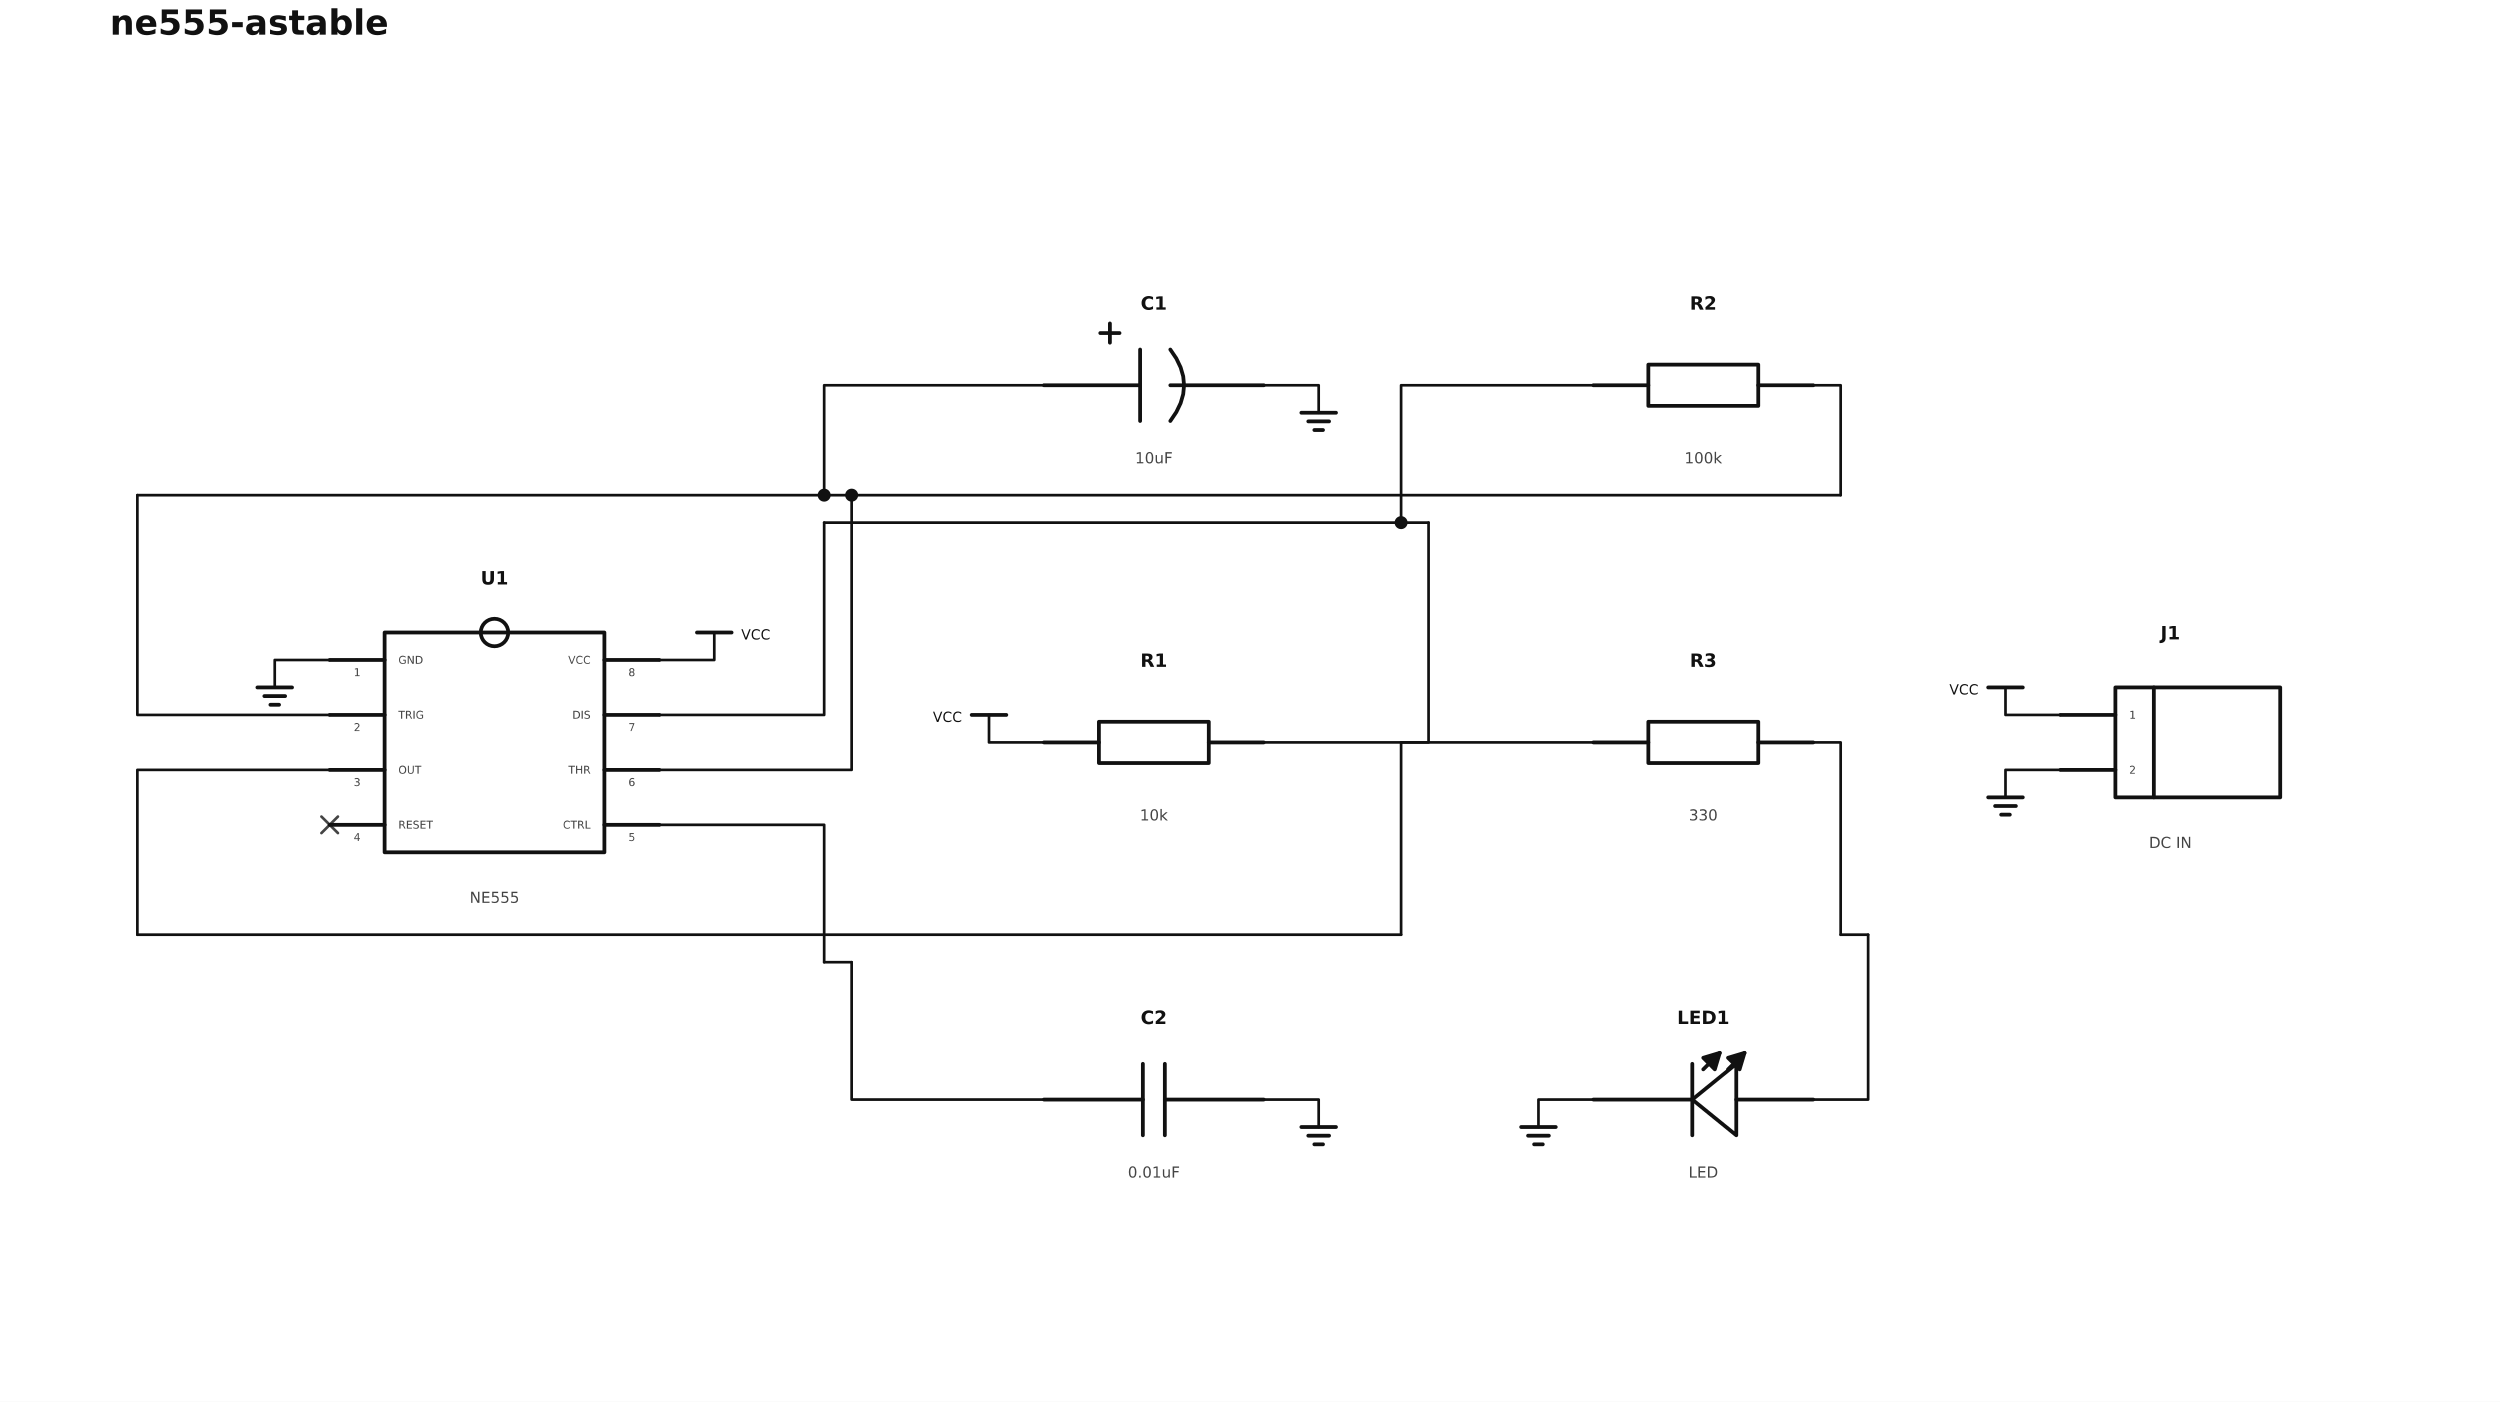
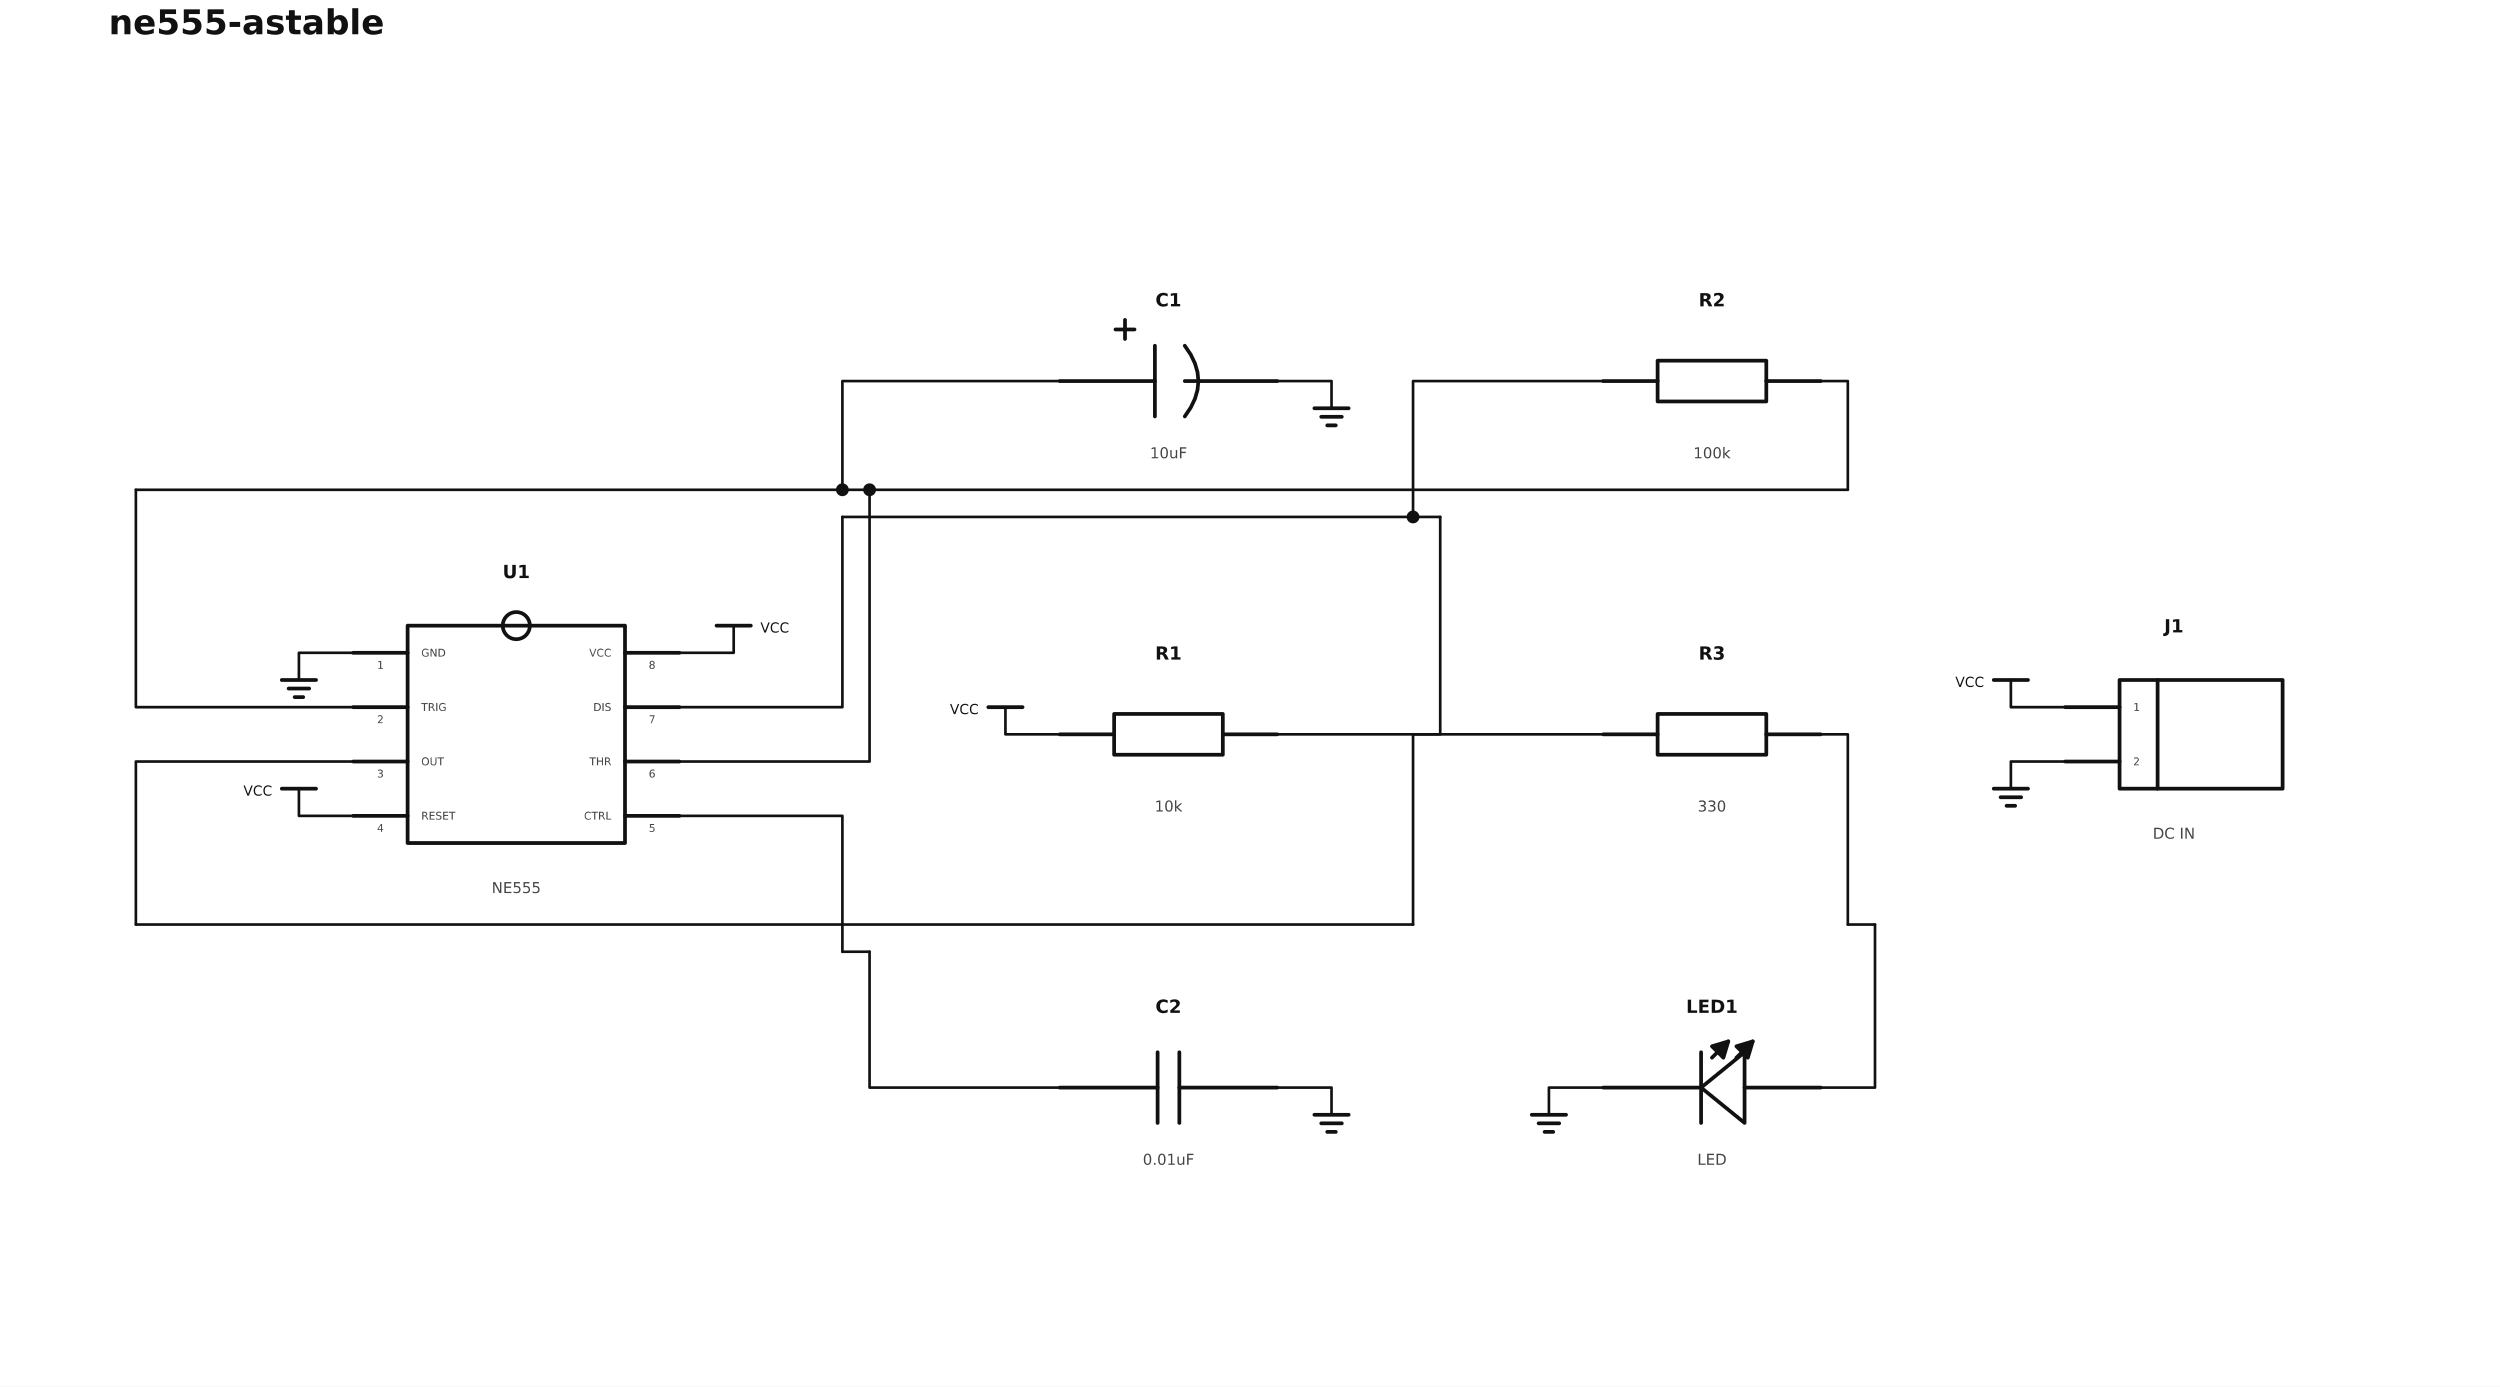
- <svg xmlns="http://www.w3.org/2000/svg" version="1.1" width="231.14mm" height="129.601mm" viewBox="0 -7.68 231.14 129.601">
-   <rect x="0" y="-7.68" width="231.14" height="129.601" fill="#ffffff" />
+ <svg xmlns="http://www.w3.org/2000/svg" version="1.1" width="233.68mm" height="129.601mm" viewBox="0 -7.68 233.68 129.601">
+   <rect x="0" y="-7.68" width="233.68" height="129.601" fill="#ffffff" />
  <text x="10.16" y="-4.48" font-size="3.2" fill="#111111" text-anchor="start" font-family="DejaVu Sans, Helvetica, Arial, sans-serif" font-weight="bold">ne555-astable</text>
  <g stroke-linecap="round" stroke-linejoin="round">
-     <polyline points="30.48,63.5 12.7,63.5 12.7,78.74" fill="none" stroke="#111111" stroke-width="0.25" />
-     <polyline points="147.32,60.96 129.54,60.96 129.54,78.74" fill="none" stroke="#111111" stroke-width="0.25" />
-     <polyline points="12.7,78.74 129.54,78.74" fill="none" stroke="#111111" stroke-width="0.25" />
-     <polyline points="167.64,60.96 170.18,60.96 170.18,78.74" fill="none" stroke="#111111" stroke-width="0.25" />
-     <polyline points="167.64,93.98 172.72,93.98 172.72,78.74" fill="none" stroke="#111111" stroke-width="0.25" />
-     <polyline points="170.18,78.74 172.72,78.74" fill="none" stroke="#111111" stroke-width="0.25" />
-     <polyline points="30.48,58.42 12.7,58.42 12.7,38.1" fill="none" stroke="#111111" stroke-width="0.25" />
-     <polyline points="60.96,63.5 78.74,63.5 78.74,38.1" fill="none" stroke="#111111" stroke-width="0.25" />
-     <polyline points="167.64,27.94 170.18,27.94 170.18,38.1" fill="none" stroke="#111111" stroke-width="0.25" />
-     <polyline points="96.52,27.94 76.2,27.94 76.2,38.1" fill="none" stroke="#111111" stroke-width="0.25" />
-     <polyline points="12.7,38.1 170.18,38.1" fill="none" stroke="#111111" stroke-width="0.25" />
-     <polyline points="60.96,58.42 76.2,58.42 76.2,40.64" fill="none" stroke="#111111" stroke-width="0.25" />
-     <polyline points="116.84,60.96 132.08,60.96 132.08,40.64" fill="none" stroke="#111111" stroke-width="0.25" />
-     <polyline points="147.32,27.94 129.54,27.94 129.54,40.64" fill="none" stroke="#111111" stroke-width="0.25" />
-     <polyline points="76.2,40.64 132.08,40.64" fill="none" stroke="#111111" stroke-width="0.25" />
-     <polyline points="60.96,68.58 76.2,68.58 76.2,81.28" fill="none" stroke="#111111" stroke-width="0.25" />
-     <polyline points="96.52,93.98 78.74,93.98 78.74,81.28" fill="none" stroke="#111111" stroke-width="0.25" />
-     <polyline points="76.2,81.28 78.74,81.28" fill="none" stroke="#111111" stroke-width="0.25" />
-     <polyline points="60.96,53.34 66.04,53.34 66.04,50.8" fill="none" stroke="#111111" stroke-width="0.25" />
-     <line x1="64.44" y1="50.8" x2="67.64" y2="50.8" stroke="#111111" stroke-width="0.35" />
-     <polyline points="96.52,60.96 91.44,60.96 91.44,58.42" fill="none" stroke="#111111" stroke-width="0.25" />
-     <line x1="89.84" y1="58.42" x2="93.04" y2="58.42" stroke="#111111" stroke-width="0.35" />
-     <polyline points="190.5,58.42 185.42,58.42 185.42,55.88" fill="none" stroke="#111111" stroke-width="0.25" />
-     <line x1="183.82" y1="55.88" x2="187.02" y2="55.88" stroke="#111111" stroke-width="0.35" />
-     <polyline points="30.48,53.34 25.4,53.34 25.4,55.88" fill="none" stroke="#111111" stroke-width="0.25" />
-     <line x1="23.8" y1="55.88" x2="27" y2="55.88" stroke="#111111" stroke-width="0.35" />
-     <line x1="24.44" y1="56.68" x2="26.36" y2="56.68" stroke="#111111" stroke-width="0.35" />
-     <line x1="25" y1="57.48" x2="25.8" y2="57.48" stroke="#111111" stroke-width="0.35" />
-     <polyline points="116.84,27.94 121.92,27.94 121.92,30.48" fill="none" stroke="#111111" stroke-width="0.25" />
-     <line x1="120.32" y1="30.48" x2="123.52" y2="30.48" stroke="#111111" stroke-width="0.35" />
-     <line x1="120.96" y1="31.28" x2="122.88" y2="31.28" stroke="#111111" stroke-width="0.35" />
-     <line x1="121.52" y1="32.08" x2="122.32" y2="32.08" stroke="#111111" stroke-width="0.35" />
-     <polyline points="116.84,93.98 121.92,93.98 121.92,96.52" fill="none" stroke="#111111" stroke-width="0.25" />
-     <line x1="120.32" y1="96.52" x2="123.52" y2="96.52" stroke="#111111" stroke-width="0.35" />
-     <line x1="120.96" y1="97.32" x2="122.88" y2="97.32" stroke="#111111" stroke-width="0.35" />
-     <line x1="121.52" y1="98.12" x2="122.32" y2="98.12" stroke="#111111" stroke-width="0.35" />
-     <polyline points="147.32,93.98 142.24,93.98 142.24,96.52" fill="none" stroke="#111111" stroke-width="0.25" />
-     <line x1="140.64" y1="96.52" x2="143.84" y2="96.52" stroke="#111111" stroke-width="0.35" />
-     <line x1="141.28" y1="97.32" x2="143.2" y2="97.32" stroke="#111111" stroke-width="0.35" />
-     <line x1="141.84" y1="98.12" x2="142.64" y2="98.12" stroke="#111111" stroke-width="0.35" />
-     <polyline points="190.5,63.5 185.42,63.5 185.42,66.04" fill="none" stroke="#111111" stroke-width="0.25" />
-     <line x1="183.82" y1="66.04" x2="187.02" y2="66.04" stroke="#111111" stroke-width="0.35" />
-     <line x1="184.46" y1="66.84" x2="186.38" y2="66.84" stroke="#111111" stroke-width="0.35" />
-     <line x1="185.02" y1="67.64" x2="185.82" y2="67.64" stroke="#111111" stroke-width="0.35" />
+     <polyline points="33.02,63.5 12.7,63.5 12.7,78.74" fill="none" stroke="#111111" stroke-width="0.25" />
+     <polyline points="149.86,60.96 132.08,60.96 132.08,78.74" fill="none" stroke="#111111" stroke-width="0.25" />
+     <polyline points="12.7,78.74 132.08,78.74" fill="none" stroke="#111111" stroke-width="0.25" />
+     <polyline points="170.18,60.96 172.72,60.96 172.72,78.74" fill="none" stroke="#111111" stroke-width="0.25" />
+     <polyline points="170.18,93.98 175.26,93.98 175.26,78.74" fill="none" stroke="#111111" stroke-width="0.25" />
+     <polyline points="172.72,78.74 175.26,78.74" fill="none" stroke="#111111" stroke-width="0.25" />
+     <polyline points="33.02,58.42 12.7,58.42 12.7,38.1" fill="none" stroke="#111111" stroke-width="0.25" />
+     <polyline points="63.5,63.5 81.28,63.5 81.28,38.1" fill="none" stroke="#111111" stroke-width="0.25" />
+     <polyline points="170.18,27.94 172.72,27.94 172.72,38.1" fill="none" stroke="#111111" stroke-width="0.25" />
+     <polyline points="99.06,27.94 78.74,27.94 78.74,38.1" fill="none" stroke="#111111" stroke-width="0.25" />
+     <polyline points="12.7,38.1 172.72,38.1" fill="none" stroke="#111111" stroke-width="0.25" />
+     <polyline points="63.5,58.42 78.74,58.42 78.74,40.64" fill="none" stroke="#111111" stroke-width="0.25" />
+     <polyline points="119.38,60.96 134.62,60.96 134.62,40.64" fill="none" stroke="#111111" stroke-width="0.25" />
+     <polyline points="149.86,27.94 132.08,27.94 132.08,40.64" fill="none" stroke="#111111" stroke-width="0.25" />
+     <polyline points="78.74,40.64 134.62,40.64" fill="none" stroke="#111111" stroke-width="0.25" />
+     <polyline points="63.5,68.58 78.74,68.58 78.74,81.28" fill="none" stroke="#111111" stroke-width="0.25" />
+     <polyline points="99.06,93.98 81.28,93.98 81.28,81.28" fill="none" stroke="#111111" stroke-width="0.25" />
+     <polyline points="78.74,81.28 81.28,81.28" fill="none" stroke="#111111" stroke-width="0.25" />
+     <polyline points="33.02,68.58 27.94,68.58 27.94,66.04" fill="none" stroke="#111111" stroke-width="0.25" />
+     <line x1="26.34" y1="66.04" x2="29.54" y2="66.04" stroke="#111111" stroke-width="0.35" />
+     <polyline points="63.5,53.34 68.58,53.34 68.58,50.8" fill="none" stroke="#111111" stroke-width="0.25" />
+     <line x1="66.98" y1="50.8" x2="70.18" y2="50.8" stroke="#111111" stroke-width="0.35" />
+     <polyline points="99.06,60.96 93.98,60.96 93.98,58.42" fill="none" stroke="#111111" stroke-width="0.25" />
+     <line x1="92.38" y1="58.42" x2="95.58" y2="58.42" stroke="#111111" stroke-width="0.35" />
+     <polyline points="193.04,58.42 187.96,58.42 187.96,55.88" fill="none" stroke="#111111" stroke-width="0.25" />
+     <line x1="186.36" y1="55.88" x2="189.56" y2="55.88" stroke="#111111" stroke-width="0.35" />
+     <polyline points="33.02,53.34 27.94,53.34 27.94,55.88" fill="none" stroke="#111111" stroke-width="0.25" />
+     <line x1="26.34" y1="55.88" x2="29.54" y2="55.88" stroke="#111111" stroke-width="0.35" />
+     <line x1="26.98" y1="56.68" x2="28.9" y2="56.68" stroke="#111111" stroke-width="0.35" />
+     <line x1="27.54" y1="57.48" x2="28.34" y2="57.48" stroke="#111111" stroke-width="0.35" />
+     <polyline points="119.38,27.94 124.46,27.94 124.46,30.48" fill="none" stroke="#111111" stroke-width="0.25" />
+     <line x1="122.86" y1="30.48" x2="126.06" y2="30.48" stroke="#111111" stroke-width="0.35" />
+     <line x1="123.5" y1="31.28" x2="125.42" y2="31.28" stroke="#111111" stroke-width="0.35" />
+     <line x1="124.06" y1="32.08" x2="124.86" y2="32.08" stroke="#111111" stroke-width="0.35" />
+     <polyline points="119.38,93.98 124.46,93.98 124.46,96.52" fill="none" stroke="#111111" stroke-width="0.25" />
+     <line x1="122.86" y1="96.52" x2="126.06" y2="96.52" stroke="#111111" stroke-width="0.35" />
+     <line x1="123.5" y1="97.32" x2="125.42" y2="97.32" stroke="#111111" stroke-width="0.35" />
+     <line x1="124.06" y1="98.12" x2="124.86" y2="98.12" stroke="#111111" stroke-width="0.35" />
+     <polyline points="149.86,93.98 144.78,93.98 144.78,96.52" fill="none" stroke="#111111" stroke-width="0.25" />
+     <line x1="143.18" y1="96.52" x2="146.38" y2="96.52" stroke="#111111" stroke-width="0.35" />
+     <line x1="143.82" y1="97.32" x2="145.74" y2="97.32" stroke="#111111" stroke-width="0.35" />
+     <line x1="144.38" y1="98.12" x2="145.18" y2="98.12" stroke="#111111" stroke-width="0.35" />
+     <polyline points="193.04,63.5 187.96,63.5 187.96,66.04" fill="none" stroke="#111111" stroke-width="0.25" />
+     <line x1="186.36" y1="66.04" x2="189.56" y2="66.04" stroke="#111111" stroke-width="0.35" />
+     <line x1="187" y1="66.84" x2="188.92" y2="66.84" stroke="#111111" stroke-width="0.35" />
+     <line x1="187.56" y1="67.64" x2="188.36" y2="67.64" stroke="#111111" stroke-width="0.35" />
+     <circle cx="81.28" cy="38.1" r="0.6" fill="#111111" />
    <circle cx="78.74" cy="38.1" r="0.6" fill="#111111" />
-     <circle cx="76.2" cy="38.1" r="0.6" fill="#111111" />
-     <circle cx="129.54" cy="40.64" r="0.6" fill="#111111" />
-     <line x1="29.718" y1="67.818" x2="31.242" y2="69.342" stroke="#444444" stroke-width="0.25" />
-     <line x1="29.718" y1="69.342" x2="31.242" y2="67.818" stroke="#444444" stroke-width="0.25" />
-     <g transform="translate(96.52,22.86)">
+     <circle cx="132.08" cy="40.64" r="0.6" fill="#111111" />
+     <g transform="translate(99.06,22.86)">
      <polyline points="0,5.08 8.89,5.08" fill="none" stroke="#111111" stroke-width="0.35" />
      <polyline points="11.684,5.08 20.32,5.08" fill="none" stroke="#111111" stroke-width="0.35" />
      <polyline points="8.89,1.778 8.89,8.382" fill="none" stroke="#111111" stroke-width="0.35" />
      <polyline points="11.684,1.778 12.24,2.603 12.636,3.429 12.875,4.255 12.954,5.08 12.875,5.905 12.636,6.731 12.24,7.556 11.684,8.382" fill="none" stroke="#111111" stroke-width="0.35" />
      <polyline points="5.207,0.254 6.985,0.254" fill="none" stroke="#111111" stroke-width="0.35" />
      <polyline points="6.096,-0.635 6.096,1.143" fill="none" stroke="#111111" stroke-width="0.35" />
    </g>
-     <g transform="translate(96.52,88.9)">
+     <g transform="translate(99.06,88.9)">
      <polyline points="0,5.08 9.144,5.08" fill="none" stroke="#111111" stroke-width="0.35" />
      <polyline points="11.176,5.08 20.32,5.08" fill="none" stroke="#111111" stroke-width="0.35" />
      <polyline points="9.144,1.778 9.144,8.382" fill="none" stroke="#111111" stroke-width="0.35" />
      <polyline points="11.176,1.778 11.176,8.382" fill="none" stroke="#111111" stroke-width="0.35" />
    </g>
-     <g transform="translate(190.5,53.34)">
+     <g transform="translate(193.04,53.34)">
      <polygon points="5.08,2.54 20.32,2.54 20.32,12.7 5.08,12.7" fill="none" stroke="#111111" stroke-width="0.35" />
      <polyline points="0,5.08 5.08,5.08" fill="none" stroke="#111111" stroke-width="0.35" />
      <polyline points="0,10.16 5.08,10.16" fill="none" stroke="#111111" stroke-width="0.35" />
      <polyline points="8.636,2.54 8.636,12.7" fill="none" stroke="#111111" stroke-width="0.35" />
    </g>
-     <g transform="translate(147.32,88.9)">
+     <g transform="translate(149.86,88.9)">
      <polyline points="0,5.08 9.144,5.08" fill="none" stroke="#111111" stroke-width="0.35" />
      <polyline points="13.208,5.08 20.32,5.08" fill="none" stroke="#111111" stroke-width="0.35" />
      <polyline points="9.144,1.778 9.144,8.382" fill="none" stroke="#111111" stroke-width="0.35" />
      <polygon points="13.208,1.778 13.208,8.382 9.144,5.08" fill="none" stroke="#111111" stroke-width="0.35" />
      <polyline points="10.16,2.286 11.684,0.762" fill="none" stroke="#111111" stroke-width="0.35" />
      <polygon points="11.684,0.762 10.16,1.219 11.227,2.286" fill="#111111" stroke="#111111" stroke-width="0.35" />
      <polyline points="12.446,2.286 13.97,0.762" fill="none" stroke="#111111" stroke-width="0.35" />
      <polygon points="13.97,0.762 12.446,1.219 13.513,2.286" fill="#111111" stroke="#111111" stroke-width="0.35" />
    </g>
-     <g transform="translate(96.52,55.88)">
+     <g transform="translate(99.06,55.88)">
      <polyline points="0,5.08 5.08,5.08" fill="none" stroke="#111111" stroke-width="0.35" />
      <polyline points="15.24,5.08 20.32,5.08" fill="none" stroke="#111111" stroke-width="0.35" />
      <polygon points="5.08,3.175 15.24,3.175 15.24,6.985 5.08,6.985" fill="none" stroke="#111111" stroke-width="0.35" />
    </g>
-     <g transform="translate(147.32,22.86)">
+     <g transform="translate(149.86,22.86)">
      <polyline points="0,5.08 5.08,5.08" fill="none" stroke="#111111" stroke-width="0.35" />
      <polyline points="15.24,5.08 20.32,5.08" fill="none" stroke="#111111" stroke-width="0.35" />
      <polygon points="5.08,3.175 15.24,3.175 15.24,6.985 5.08,6.985" fill="none" stroke="#111111" stroke-width="0.35" />
    </g>
-     <g transform="translate(147.32,55.88)">
+     <g transform="translate(149.86,55.88)">
      <polyline points="0,5.08 5.08,5.08" fill="none" stroke="#111111" stroke-width="0.35" />
      <polyline points="15.24,5.08 20.32,5.08" fill="none" stroke="#111111" stroke-width="0.35" />
      <polygon points="5.08,3.175 15.24,3.175 15.24,6.985 5.08,6.985" fill="none" stroke="#111111" stroke-width="0.35" />
    </g>
-     <g transform="translate(30.48,48.26)">
+     <g transform="translate(33.02,48.26)">
      <polygon points="5.08,2.54 25.4,2.54 25.4,22.86 5.08,22.86" fill="none" stroke="#111111" stroke-width="0.35" />
      <polyline points="0,5.08 5.08,5.08" fill="none" stroke="#111111" stroke-width="0.35" />
      <polyline points="0,10.16 5.08,10.16" fill="none" stroke="#111111" stroke-width="0.35" />
      <polyline points="0,15.24 5.08,15.24" fill="none" stroke="#111111" stroke-width="0.35" />
      <polyline points="0,20.32 5.08,20.32" fill="none" stroke="#111111" stroke-width="0.35" />
      <polyline points="25.4,5.08 30.48,5.08" fill="none" stroke="#111111" stroke-width="0.35" />
      <polyline points="25.4,10.16 30.48,10.16" fill="none" stroke="#111111" stroke-width="0.35" />
      <polyline points="25.4,15.24 30.48,15.24" fill="none" stroke="#111111" stroke-width="0.35" />
      <polyline points="25.4,20.32 30.48,20.32" fill="none" stroke="#111111" stroke-width="0.35" />
      <circle cx="15.24" cy="2.54" r="1.27" fill="none" stroke="#111111" stroke-width="0.35" />
    </g>
  </g>
-   <text x="106.68" y="20.955" font-size="1.7" fill="#111111" text-anchor="middle" font-family="DejaVu Sans, Helvetica, Arial, sans-serif" font-weight="bold">C1</text>
-   <text x="106.68" y="35.156" font-size="1.4" fill="#444444" text-anchor="middle" font-family="DejaVu Sans, Helvetica, Arial, sans-serif">10uF</text>
-   <text x="106.68" y="86.995" font-size="1.7" fill="#111111" text-anchor="middle" font-family="DejaVu Sans, Helvetica, Arial, sans-serif" font-weight="bold">C2</text>
-   <text x="106.68" y="101.196" font-size="1.4" fill="#444444" text-anchor="middle" font-family="DejaVu Sans, Helvetica, Arial, sans-serif">0.01uF</text>
-   <text x="200.66" y="51.435" font-size="1.7" fill="#111111" text-anchor="middle" font-family="DejaVu Sans, Helvetica, Arial, sans-serif" font-weight="bold">J1</text>
-   <text x="200.66" y="70.716" font-size="1.4" fill="#444444" text-anchor="middle" font-family="DejaVu Sans, Helvetica, Arial, sans-serif">DC IN</text>
-   <text x="196.85" y="58.77" font-size="1" fill="#444444" text-anchor="start" font-family="DejaVu Sans, Helvetica, Arial, sans-serif">1</text>
-   <text x="196.85" y="63.85" font-size="1" fill="#444444" text-anchor="start" font-family="DejaVu Sans, Helvetica, Arial, sans-serif">2</text>
-   <text x="157.48" y="86.995" font-size="1.7" fill="#111111" text-anchor="middle" font-family="DejaVu Sans, Helvetica, Arial, sans-serif" font-weight="bold">LED1</text>
-   <text x="157.48" y="101.196" font-size="1.4" fill="#444444" text-anchor="middle" font-family="DejaVu Sans, Helvetica, Arial, sans-serif">LED</text>
-   <text x="106.68" y="53.975" font-size="1.7" fill="#111111" text-anchor="middle" font-family="DejaVu Sans, Helvetica, Arial, sans-serif" font-weight="bold">R1</text>
-   <text x="106.68" y="68.176" font-size="1.4" fill="#444444" text-anchor="middle" font-family="DejaVu Sans, Helvetica, Arial, sans-serif">10k</text>
-   <text x="157.48" y="20.955" font-size="1.7" fill="#111111" text-anchor="middle" font-family="DejaVu Sans, Helvetica, Arial, sans-serif" font-weight="bold">R2</text>
-   <text x="157.48" y="35.156" font-size="1.4" fill="#444444" text-anchor="middle" font-family="DejaVu Sans, Helvetica, Arial, sans-serif">100k</text>
-   <text x="157.48" y="53.975" font-size="1.7" fill="#111111" text-anchor="middle" font-family="DejaVu Sans, Helvetica, Arial, sans-serif" font-weight="bold">R3</text>
-   <text x="157.48" y="68.176" font-size="1.4" fill="#444444" text-anchor="middle" font-family="DejaVu Sans, Helvetica, Arial, sans-serif">330</text>
-   <text x="45.72" y="46.355" font-size="1.7" fill="#111111" text-anchor="middle" font-family="DejaVu Sans, Helvetica, Arial, sans-serif" font-weight="bold">U1</text>
-   <text x="45.72" y="75.796" font-size="1.4" fill="#444444" text-anchor="middle" font-family="DejaVu Sans, Helvetica, Arial, sans-serif">NE555</text>
-   <text x="36.83" y="53.69" font-size="1" fill="#444444" text-anchor="start" font-family="DejaVu Sans, Helvetica, Arial, sans-serif">GND</text>
-   <text x="33.02" y="54.833" font-size="1" fill="#444444" text-anchor="middle" font-family="DejaVu Sans, Helvetica, Arial, sans-serif">1</text>
-   <text x="36.83" y="58.77" font-size="1" fill="#444444" text-anchor="start" font-family="DejaVu Sans, Helvetica, Arial, sans-serif">TRIG</text>
-   <text x="33.02" y="59.913" font-size="1" fill="#444444" text-anchor="middle" font-family="DejaVu Sans, Helvetica, Arial, sans-serif">2</text>
-   <text x="36.83" y="63.85" font-size="1" fill="#444444" text-anchor="start" font-family="DejaVu Sans, Helvetica, Arial, sans-serif">OUT</text>
-   <text x="33.02" y="64.993" font-size="1" fill="#444444" text-anchor="middle" font-family="DejaVu Sans, Helvetica, Arial, sans-serif">3</text>
-   <text x="36.83" y="68.93" font-size="1" fill="#444444" text-anchor="start" font-family="DejaVu Sans, Helvetica, Arial, sans-serif">RESET</text>
-   <text x="33.02" y="70.073" font-size="1" fill="#444444" text-anchor="middle" font-family="DejaVu Sans, Helvetica, Arial, sans-serif">4</text>
-   <text x="54.61" y="53.69" font-size="1" fill="#444444" text-anchor="end" font-family="DejaVu Sans, Helvetica, Arial, sans-serif">VCC</text>
-   <text x="58.42" y="54.833" font-size="1" fill="#444444" text-anchor="middle" font-family="DejaVu Sans, Helvetica, Arial, sans-serif">8</text>
-   <text x="54.61" y="58.77" font-size="1" fill="#444444" text-anchor="end" font-family="DejaVu Sans, Helvetica, Arial, sans-serif">DIS</text>
-   <text x="58.42" y="59.913" font-size="1" fill="#444444" text-anchor="middle" font-family="DejaVu Sans, Helvetica, Arial, sans-serif">7</text>
-   <text x="54.61" y="63.85" font-size="1" fill="#444444" text-anchor="end" font-family="DejaVu Sans, Helvetica, Arial, sans-serif">THR</text>
-   <text x="58.42" y="64.993" font-size="1" fill="#444444" text-anchor="middle" font-family="DejaVu Sans, Helvetica, Arial, sans-serif">6</text>
-   <text x="54.61" y="68.93" font-size="1" fill="#444444" text-anchor="end" font-family="DejaVu Sans, Helvetica, Arial, sans-serif">CTRL</text>
-   <text x="58.42" y="70.073" font-size="1" fill="#444444" text-anchor="middle" font-family="DejaVu Sans, Helvetica, Arial, sans-serif">5</text>
-   <text x="68.529" y="51.45" font-size="1.3" fill="#111111" text-anchor="start" font-family="DejaVu Sans, Helvetica, Arial, sans-serif">VCC</text>
-   <text x="88.951" y="59.07" font-size="1.3" fill="#111111" text-anchor="end" font-family="DejaVu Sans, Helvetica, Arial, sans-serif">VCC</text>
-   <text x="182.931" y="56.53" font-size="1.3" fill="#111111" text-anchor="end" font-family="DejaVu Sans, Helvetica, Arial, sans-serif">VCC</text>
+   <text x="109.22" y="20.955" font-size="1.7" fill="#111111" text-anchor="middle" font-family="DejaVu Sans, Helvetica, Arial, sans-serif" font-weight="bold">C1</text>
+   <text x="109.22" y="35.156" font-size="1.4" fill="#444444" text-anchor="middle" font-family="DejaVu Sans, Helvetica, Arial, sans-serif">10uF</text>
+   <text x="109.22" y="86.995" font-size="1.7" fill="#111111" text-anchor="middle" font-family="DejaVu Sans, Helvetica, Arial, sans-serif" font-weight="bold">C2</text>
+   <text x="109.22" y="101.196" font-size="1.4" fill="#444444" text-anchor="middle" font-family="DejaVu Sans, Helvetica, Arial, sans-serif">0.01uF</text>
+   <text x="203.2" y="51.435" font-size="1.7" fill="#111111" text-anchor="middle" font-family="DejaVu Sans, Helvetica, Arial, sans-serif" font-weight="bold">J1</text>
+   <text x="203.2" y="70.716" font-size="1.4" fill="#444444" text-anchor="middle" font-family="DejaVu Sans, Helvetica, Arial, sans-serif">DC IN</text>
+   <text x="199.39" y="58.77" font-size="1" fill="#444444" text-anchor="start" font-family="DejaVu Sans, Helvetica, Arial, sans-serif">1</text>
+   <text x="199.39" y="63.85" font-size="1" fill="#444444" text-anchor="start" font-family="DejaVu Sans, Helvetica, Arial, sans-serif">2</text>
+   <text x="160.02" y="86.995" font-size="1.7" fill="#111111" text-anchor="middle" font-family="DejaVu Sans, Helvetica, Arial, sans-serif" font-weight="bold">LED1</text>
+   <text x="160.02" y="101.196" font-size="1.4" fill="#444444" text-anchor="middle" font-family="DejaVu Sans, Helvetica, Arial, sans-serif">LED</text>
+   <text x="109.22" y="53.975" font-size="1.7" fill="#111111" text-anchor="middle" font-family="DejaVu Sans, Helvetica, Arial, sans-serif" font-weight="bold">R1</text>
+   <text x="109.22" y="68.176" font-size="1.4" fill="#444444" text-anchor="middle" font-family="DejaVu Sans, Helvetica, Arial, sans-serif">10k</text>
+   <text x="160.02" y="20.955" font-size="1.7" fill="#111111" text-anchor="middle" font-family="DejaVu Sans, Helvetica, Arial, sans-serif" font-weight="bold">R2</text>
+   <text x="160.02" y="35.156" font-size="1.4" fill="#444444" text-anchor="middle" font-family="DejaVu Sans, Helvetica, Arial, sans-serif">100k</text>
+   <text x="160.02" y="53.975" font-size="1.7" fill="#111111" text-anchor="middle" font-family="DejaVu Sans, Helvetica, Arial, sans-serif" font-weight="bold">R3</text>
+   <text x="160.02" y="68.176" font-size="1.4" fill="#444444" text-anchor="middle" font-family="DejaVu Sans, Helvetica, Arial, sans-serif">330</text>
+   <text x="48.26" y="46.355" font-size="1.7" fill="#111111" text-anchor="middle" font-family="DejaVu Sans, Helvetica, Arial, sans-serif" font-weight="bold">U1</text>
+   <text x="48.26" y="75.796" font-size="1.4" fill="#444444" text-anchor="middle" font-family="DejaVu Sans, Helvetica, Arial, sans-serif">NE555</text>
+   <text x="39.37" y="53.69" font-size="1" fill="#444444" text-anchor="start" font-family="DejaVu Sans, Helvetica, Arial, sans-serif">GND</text>
+   <text x="35.56" y="54.833" font-size="1" fill="#444444" text-anchor="middle" font-family="DejaVu Sans, Helvetica, Arial, sans-serif">1</text>
+   <text x="39.37" y="58.77" font-size="1" fill="#444444" text-anchor="start" font-family="DejaVu Sans, Helvetica, Arial, sans-serif">TRIG</text>
+   <text x="35.56" y="59.913" font-size="1" fill="#444444" text-anchor="middle" font-family="DejaVu Sans, Helvetica, Arial, sans-serif">2</text>
+   <text x="39.37" y="63.85" font-size="1" fill="#444444" text-anchor="start" font-family="DejaVu Sans, Helvetica, Arial, sans-serif">OUT</text>
+   <text x="35.56" y="64.993" font-size="1" fill="#444444" text-anchor="middle" font-family="DejaVu Sans, Helvetica, Arial, sans-serif">3</text>
+   <text x="39.37" y="68.93" font-size="1" fill="#444444" text-anchor="start" font-family="DejaVu Sans, Helvetica, Arial, sans-serif">RESET</text>
+   <text x="35.56" y="70.073" font-size="1" fill="#444444" text-anchor="middle" font-family="DejaVu Sans, Helvetica, Arial, sans-serif">4</text>
+   <text x="57.15" y="53.69" font-size="1" fill="#444444" text-anchor="end" font-family="DejaVu Sans, Helvetica, Arial, sans-serif">VCC</text>
+   <text x="60.96" y="54.833" font-size="1" fill="#444444" text-anchor="middle" font-family="DejaVu Sans, Helvetica, Arial, sans-serif">8</text>
+   <text x="57.15" y="58.77" font-size="1" fill="#444444" text-anchor="end" font-family="DejaVu Sans, Helvetica, Arial, sans-serif">DIS</text>
+   <text x="60.96" y="59.913" font-size="1" fill="#444444" text-anchor="middle" font-family="DejaVu Sans, Helvetica, Arial, sans-serif">7</text>
+   <text x="57.15" y="63.85" font-size="1" fill="#444444" text-anchor="end" font-family="DejaVu Sans, Helvetica, Arial, sans-serif">THR</text>
+   <text x="60.96" y="64.993" font-size="1" fill="#444444" text-anchor="middle" font-family="DejaVu Sans, Helvetica, Arial, sans-serif">6</text>
+   <text x="57.15" y="68.93" font-size="1" fill="#444444" text-anchor="end" font-family="DejaVu Sans, Helvetica, Arial, sans-serif">CTRL</text>
+   <text x="60.96" y="70.073" font-size="1" fill="#444444" text-anchor="middle" font-family="DejaVu Sans, Helvetica, Arial, sans-serif">5</text>
+   <text x="25.451" y="66.69" font-size="1.3" fill="#111111" text-anchor="end" font-family="DejaVu Sans, Helvetica, Arial, sans-serif">VCC</text>
+   <text x="71.069" y="51.45" font-size="1.3" fill="#111111" text-anchor="start" font-family="DejaVu Sans, Helvetica, Arial, sans-serif">VCC</text>
+   <text x="91.491" y="59.07" font-size="1.3" fill="#111111" text-anchor="end" font-family="DejaVu Sans, Helvetica, Arial, sans-serif">VCC</text>
+   <text x="185.471" y="56.53" font-size="1.3" fill="#111111" text-anchor="end" font-family="DejaVu Sans, Helvetica, Arial, sans-serif">VCC</text>
</svg>
